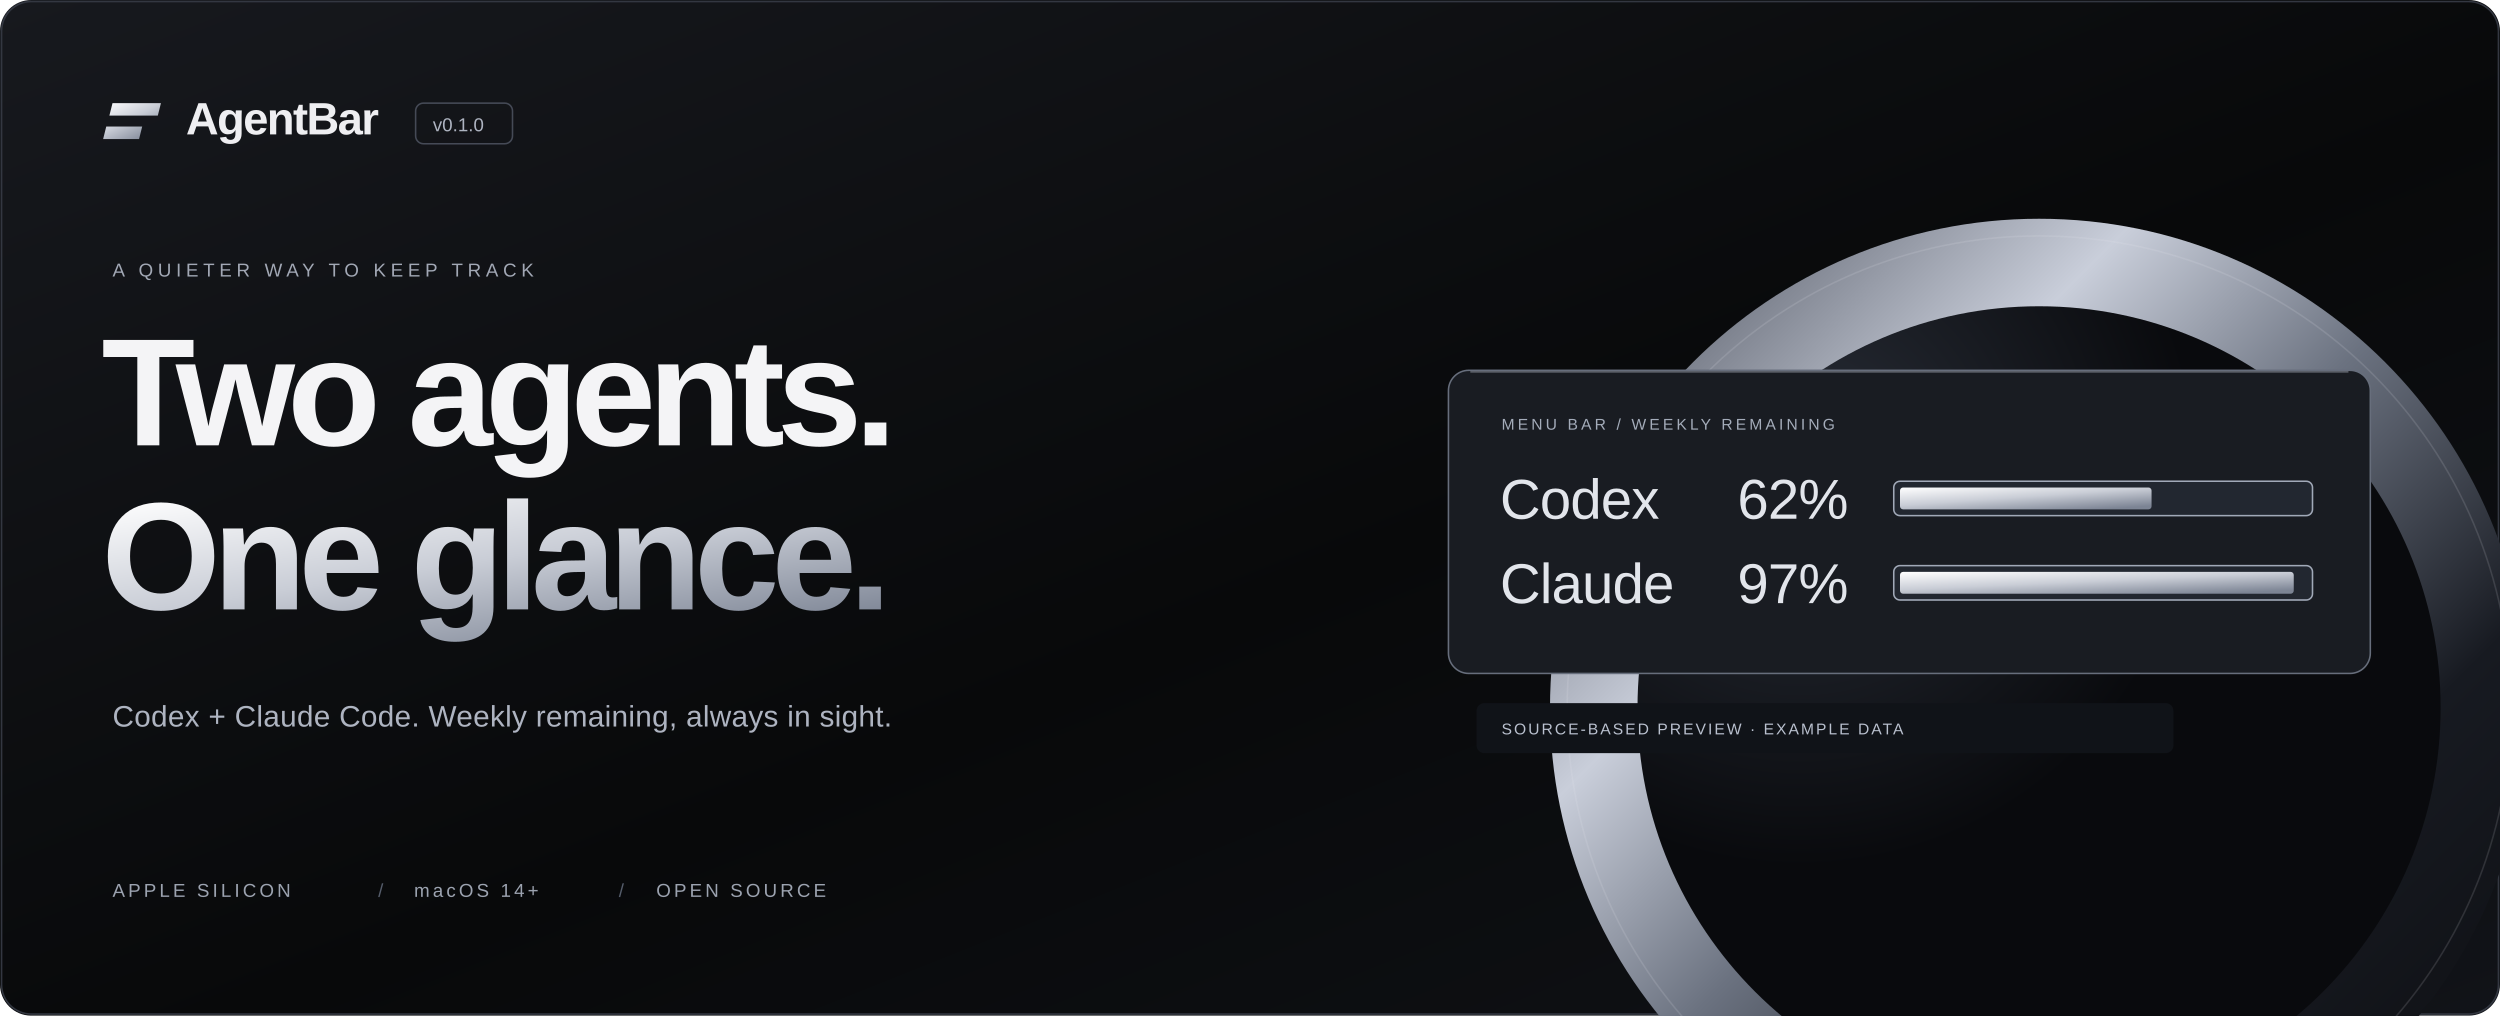
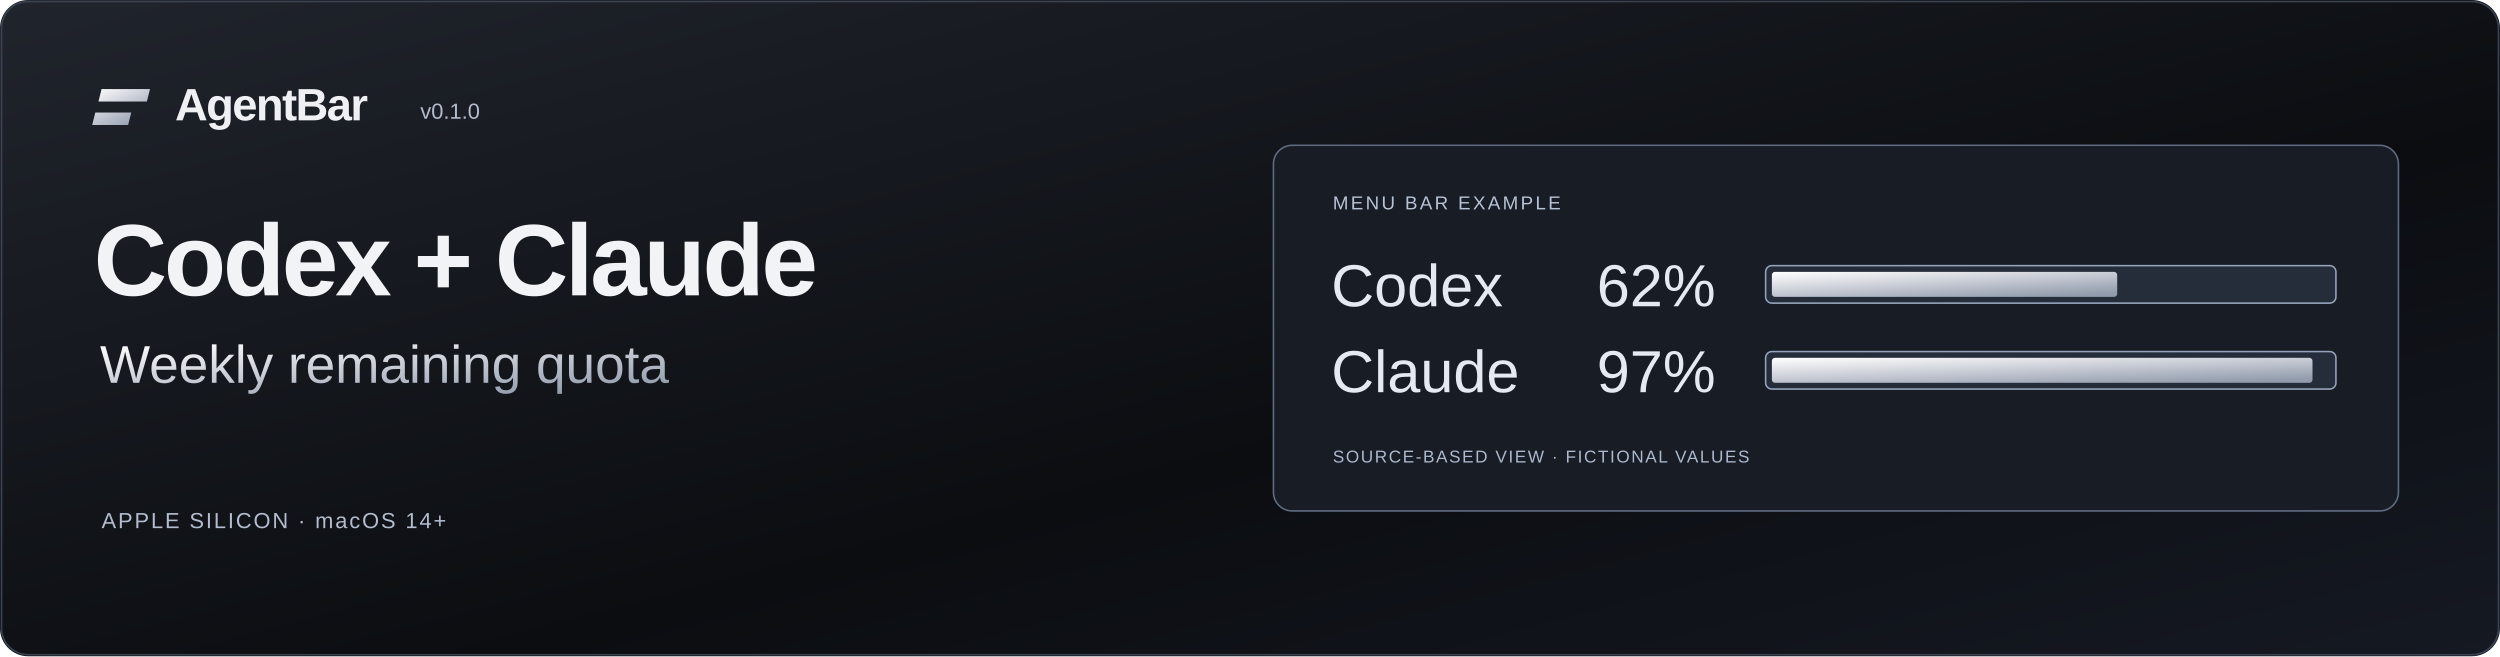
- <svg xmlns="http://www.w3.org/2000/svg" width="1600" height="650" viewBox="0 0 1600 650" role="img" aria-labelledby="title desc">
+ <svg xmlns="http://www.w3.org/2000/svg" width="1600" height="420" viewBox="0 0 1600 420" role="img" aria-labelledby="title desc">
  <defs>
    <linearGradient id="bg" x2="1" y2="1">
-       <stop stop-color="#17191e" />
-       <stop offset=".55" stop-color="#08090a" />
-       <stop offset="1" stop-color="#111318" />
+       <stop stop-color="#20242c" />
+       <stop offset=".6" stop-color="#0b0d11" />
+       <stop offset="1" stop-color="#151922" />
    </linearGradient>
    <linearGradient id="silver" x2=".8" y2="1">
      <stop stop-color="#fff" />
      <stop offset=".5" stop-color="#c9cdd6" />
-       <stop offset="1" stop-color="#7c8494" />
+       <stop offset="1" stop-color="#929cac" />
    </linearGradient>
-     <linearGradient id="ring" x1="0" y1="0" x2="1" y2="1">
-       <stop stop-color="#363b47" />
-       <stop offset=".3" stop-color="#c9ceda" />
-       <stop offset=".48" stop-color="#6b7280" />
-       <stop offset=".7" stop-color="#171a21" />
-       <stop offset="1" stop-color="#0c0d10" />
-     </linearGradient>
-     <radialGradient id="inner" cx=".2" cy=".2">
-       <stop stop-color="#292e38" />
-       <stop offset="1" stop-color="#090a0d" />
-     </radialGradient>
  </defs>
-   <rect width="1600" height="650" rx="20" fill="url(#bg)" />
-   <rect x="1" y="1" width="1598" height="648" rx="19" fill="none" stroke="#333741" />
+   <rect width="1600" height="420" rx="18" fill="url(#bg)" />
+   <rect x="1" y="1" width="1598" height="418" rx="17" fill="none" stroke="#3b4351" />
  <g font-family="Arial, Helvetica, sans-serif">
-     <g transform="translate(72 66)">
+     <g transform="translate(65 57)">
      <path d="M0 0h31l-2 8H-2zm-4 15h23l-2 8H-6z" fill="url(#silver)" />
-       <text x="47" y="20" fill="#eeeef1" font-size="29" font-weight="600" letter-spacing="-1">AgentBar</text>
-       <rect x="194" y="0" width="62" height="26" rx="5" fill="none" stroke="#454a56" />
-       <text x="205" y="18" fill="#aeb4c1" font-size="12">v0.1.0</text>
+       <text x="47" y="20" fill="#eef0f4" font-size="29" font-weight="600" letter-spacing="-1">AgentBar</text>
+       <text x="204" y="19" fill="#b2bccd" font-size="14">v0.1.0</text>
    </g>
-     <text x="72" y="177" fill="#a2a8b5" font-size="12" letter-spacing="3">A QUIETER WAY TO KEEP TRACK</text>
-     <text x="65" y="285" fill="#f4f4f6" font-size="98" font-weight="600" letter-spacing="-5">Two agents.</text>
-     <text x="65" y="390" fill="url(#silver)" font-size="98" font-weight="600" letter-spacing="-5">One glance.</text>
-     <text x="72" y="465" fill="#aeb4c1" font-size="19" letter-spacing=".2">Codex + Claude Code. Weekly remaining, always in sight.</text>
-     <text x="72" y="574" fill="#9ca3b0" font-size="12" letter-spacing="2">APPLE SILICON</text>
-     <text x="242" y="574" fill="#555d6b" font-size="12">/</text>
-     <text x="265" y="574" fill="#9ca3b0" font-size="12" letter-spacing="2">macOS 14+</text>
-     <text x="396" y="574" fill="#555d6b" font-size="12">/</text>
-     <text x="420" y="574" fill="#9ca3b0" font-size="12" letter-spacing="2">OPEN SOURCE</text>
-     <circle cx="1305" cy="453" r="313" fill="url(#ring)" />
-     <circle cx="1305" cy="453" r="302" fill="none" stroke="#e4e9f1" stroke-opacity=".14" />
-     <circle cx="1305" cy="453" r="257" fill="url(#inner)" />
-     <rect x="927" y="237" width="590" height="194" rx="13" fill="#191c22" stroke="#676e7c" />
-     <path d="M941 238h562" stroke="#c5ccda" stroke-opacity=".4" />
-     <text x="961" y="275" fill="#a4acba" font-size="10" letter-spacing="2">MENU BAR / WEEKLY REMAINING</text>
-     <g fill="#e2e5eb" font-size="36" letter-spacing="-.5">
-       <text x="960" y="332">Codex</text>
-       <text x="1183" y="332" text-anchor="end">62%</text>
-       <text x="960" y="386">Claude</text>
-       <text x="1183" y="386" text-anchor="end">97%</text>
+     <text x="60" y="189" fill="#f1f3f7" font-size="65" font-weight="600" letter-spacing="-2">Codex + Claude</text>
+     <text x="64" y="245" fill="url(#silver)" font-size="34">Weekly remaining quota</text>
+     <text x="65" y="338" fill="#b3bdce" font-size="14" letter-spacing="1.2">APPLE SILICON · macOS 14+</text>
+     <rect x="815" y="93" width="720" height="234" rx="12" fill="#171c25" stroke="#606c81" />
+     <text x="853" y="134" fill="#b8c3d6" font-size="12" letter-spacing="1.5">MENU BAR EXAMPLE</text>
+     <g fill="#e4e9f2" font-size="38">
+       <text x="852" y="196">Codex</text>
+       <text x="1098" y="196" text-anchor="end">62%</text>
+       <text x="852" y="251">Claude</text>
+       <text x="1098" y="251" text-anchor="end">97%</text>
    </g>
-     <g fill="#222730" stroke="#a1a9b8">
-       <rect x="1212" y="308" width="268" height="22" rx="4" />
-       <rect x="1212" y="362" width="268" height="22" rx="4" />
+     <g fill="#252d3a" stroke="#96a4bb">
+       <rect x="1130" y="170" width="365" height="24" rx="4" />
+       <rect x="1130" y="225" width="365" height="24" rx="4" />
    </g>
    <g fill="url(#silver)">
-       <rect x="1216" y="312" width="161" height="14" rx="2" />
-       <rect x="1216" y="366" width="252" height="14" rx="2" />
+       <rect x="1134" y="174" width="221" height="16" rx="2" />
+       <rect x="1134" y="229" width="346" height="16" rx="2" />
    </g>
-     <rect x="945" y="450" width="446" height="32" rx="5" fill="#101318" />
-     <text x="961" y="470" fill="#bac1cf" font-size="10" letter-spacing="1.3">SOURCE-BASED PREVIEW · EXAMPLE DATA</text>
+     <text x="853" y="296" fill="#adb9cd" font-size="11" letter-spacing="1">SOURCE-BASED VIEW · FICTIONAL VALUES</text>
  </g>
</svg>
